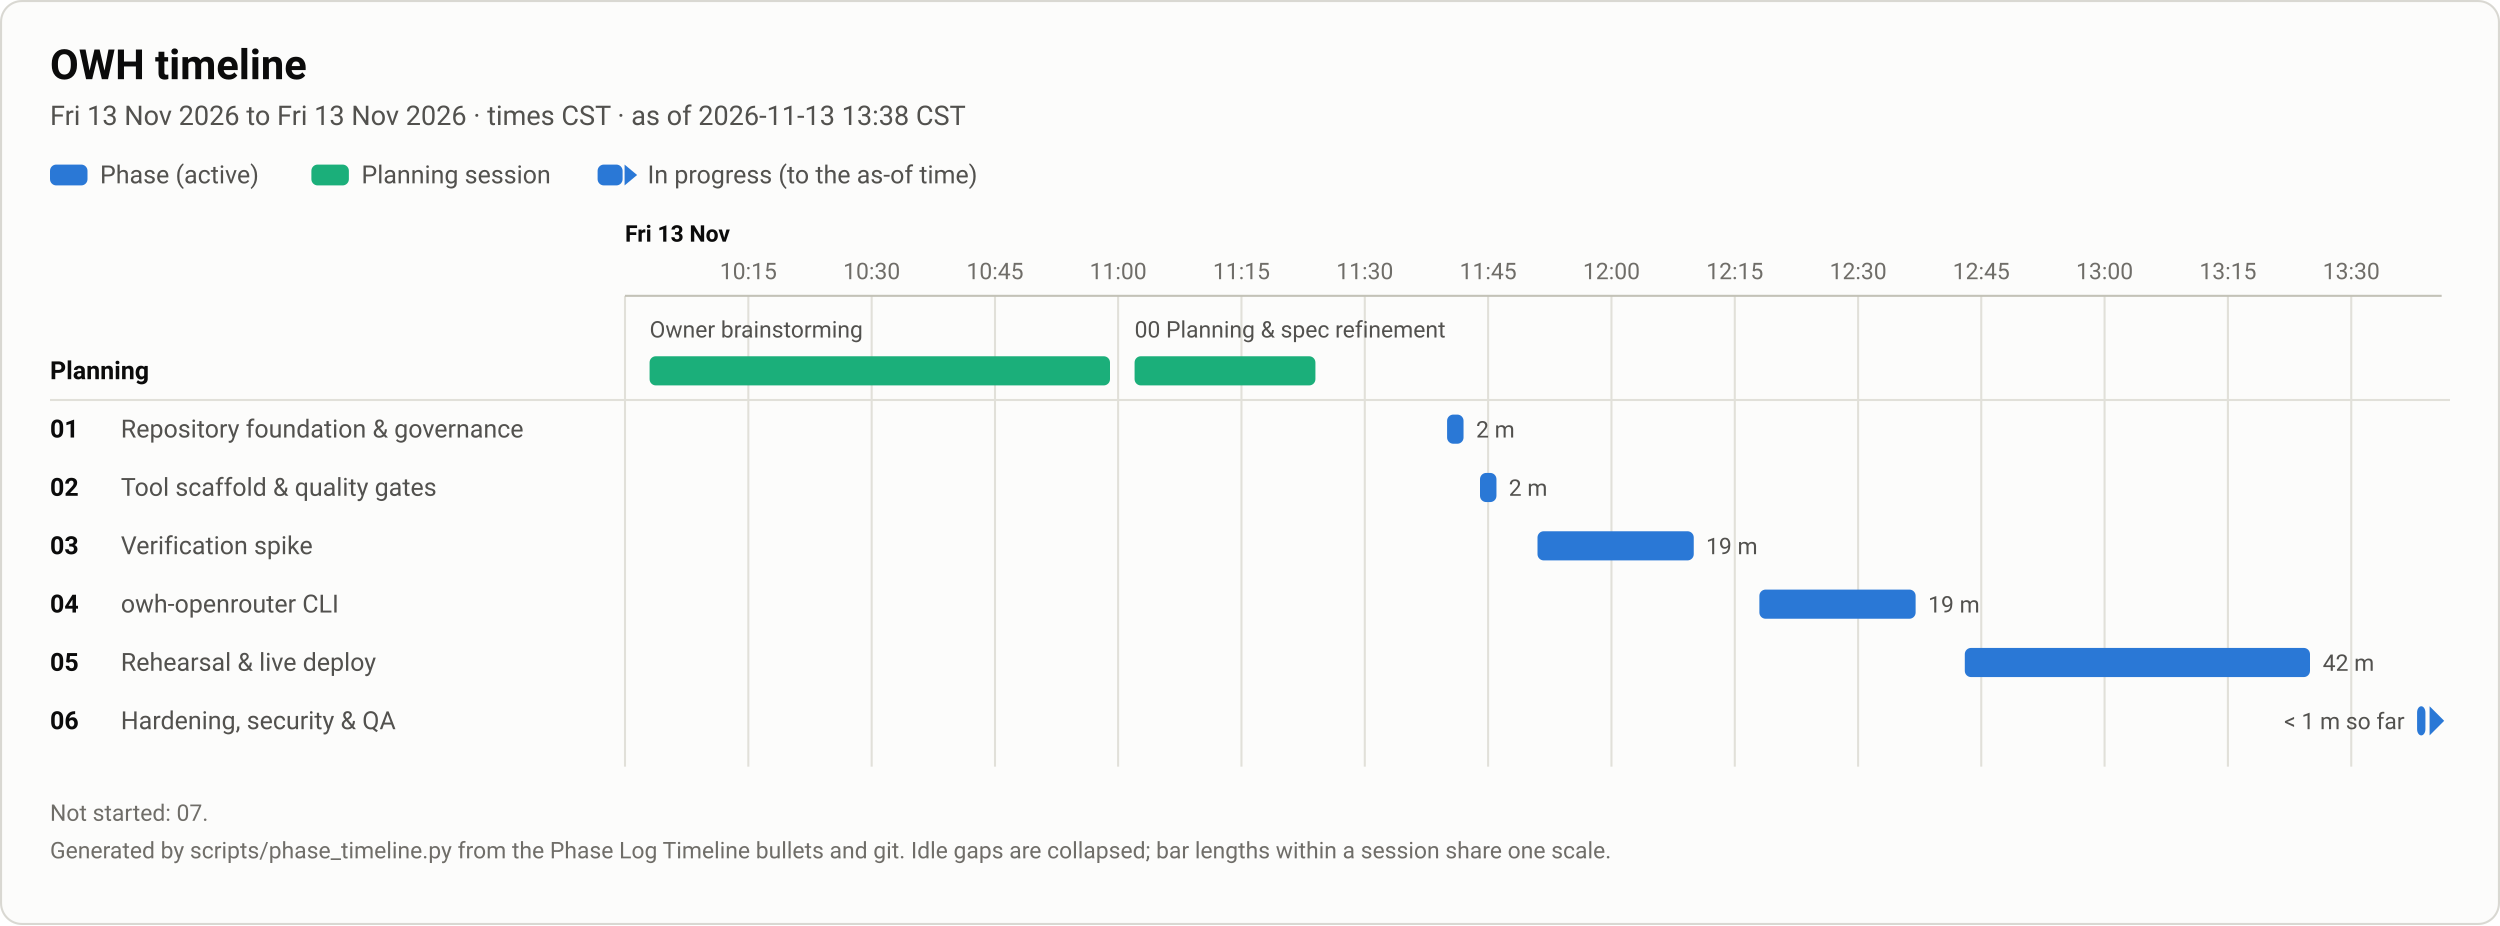
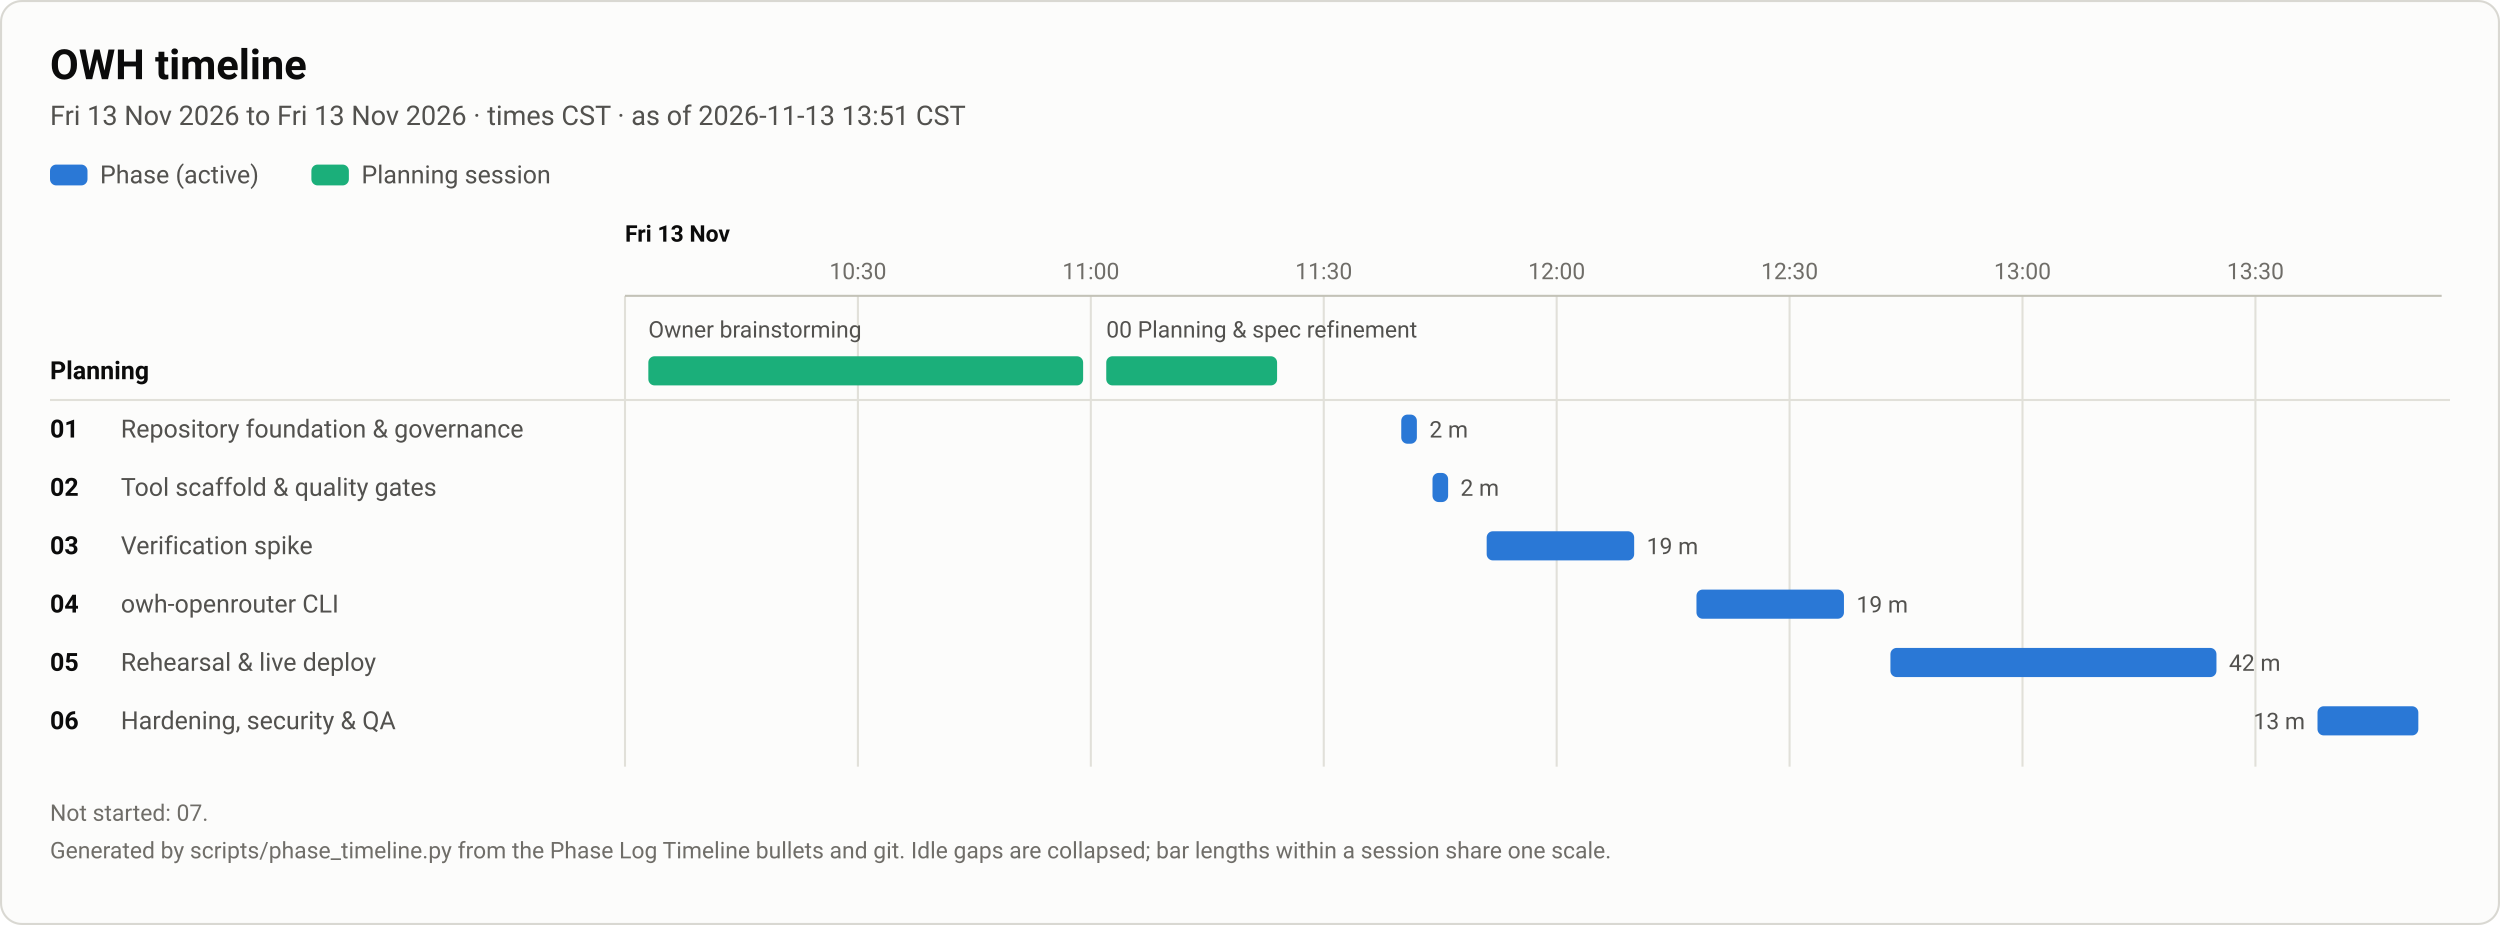
<svg xmlns="http://www.w3.org/2000/svg" width="1200" height="444" viewBox="0 0 1200 444" role="img" aria-labelledby="tl-title tl-desc" font-family="system-ui, -apple-system, &quot;Segoe UI&quot;, Roboto, sans-serif" data-timeline-format="1">
  <style>.card{fill:#fcfcfb;stroke:#d9d8d2}.t1{fill:#0b0b0b}.t2{fill:#52514e}.t3{fill:#6f6d68}.grid{stroke:#e1e0d9}.axis{stroke:#c3c2b7}.brk{fill:#f1f0ec}.brke{stroke:#c3c2b7;fill:none}.ph{fill:#2a78d6}.pl{fill:#1baf7a}.tail{stroke:#2a78d6}.tailpl{stroke:#1baf7a}.hb{fill:#fbe1d6}.hl{stroke:#eb6834}.wo{stroke:#eb6834;fill:none}.ap{stroke:#0b0b0b;fill:none}.sep{stroke:#e1e0d9}text{font-variant-numeric:tabular-nums}@media (prefers-color-scheme: dark){.card{fill:#1a1a19;stroke:#3a3a37}.t1{fill:#f0efec}.t2{fill:#c3c2b7}.t3{fill:#a3a19a}.grid{stroke:#2c2c2a}.axis{stroke:#4a4a46}.brk{fill:#262624}.brke{stroke:#4a4a46;fill:none}.ph{fill:#3987e5}.pl{fill:#199e70}.tail{stroke:#3987e5}.tailpl{stroke:#199e70}.hb{fill:#4a2a1c}.hl{stroke:#d95926}.wo{stroke:#d95926;fill:none}.ap{stroke:#f0efec;fill:none}.sep{stroke:#2c2c2a}}</style>
  <defs>
    <pattern id="tl-hatch" patternUnits="userSpaceOnUse" width="6" height="6" patternTransform="rotate(45)">
      <rect class="hb" width="6" height="6" />
      <line class="hl" x1="1.5" y1="0" x2="1.5" y2="6" stroke-width="2.4" />
    </pattern>
  </defs>
  <rect class="card" x="0.5" y="0.5" width="1199" height="443" rx="10" />
  <text class="t1" x="24" y="38" font-size="20" font-weight="600">OWH timeline</text>
-   <text class="t2" x="24" y="60" font-size="13">Fri 13 Nov 2026 to Fri 13 Nov 2026 · times CST · as of 2026-11-13 13:38 CST</text>
+   <text class="t2" x="24" y="60" font-size="13">Fri 13 Nov 2026 to Fri 13 Nov 2026 · times CST · as of 2026-11-13 13:51 CST</text>
  <rect class="ph" x="24.0" y="79" width="18" height="10" rx="3" />
  <text class="t2" x="48" y="88" font-size="12">Phase (active)</text>
  <rect class="pl" x="149.462" y="79" width="18" height="10" rx="3" />
  <text class="t2" x="173.5" y="88" font-size="12">Planning session</text>
-   <rect class="ph" x="286.848" y="79" width="12" height="10" rx="3" />
-   <path class="ph" d="M299.8 79l6 5l-6 5z" />
-   <text class="t2" x="310.8" y="88" font-size="12">In progress (to the as-of time)</text>
  <text class="t1" x="300" y="116" font-size="11" font-weight="600">Fri 13 Nov</text>
  <line class="grid" x1="300" x2="300" y1="142" y2="368" stroke-width="1" />
-   <line class="grid" x1="359.2" x2="359.2" y1="142" y2="368" stroke-width="1" />
-   <text class="t3" x="359.2" y="134" font-size="11" text-anchor="middle">10:15</text>
-   <line class="grid" x1="418.4" x2="418.4" y1="142" y2="368" stroke-width="1" />
-   <text class="t3" x="418.4" y="134" font-size="11" text-anchor="middle">10:30</text>
-   <line class="grid" x1="477.6" x2="477.6" y1="142" y2="368" stroke-width="1" />
-   <text class="t3" x="477.6" y="134" font-size="11" text-anchor="middle">10:45</text>
-   <line class="grid" x1="536.7" x2="536.7" y1="142" y2="368" stroke-width="1" />
-   <text class="t3" x="536.7" y="134" font-size="11" text-anchor="middle">11:00</text>
-   <line class="grid" x1="595.9" x2="595.9" y1="142" y2="368" stroke-width="1" />
-   <text class="t3" x="595.9" y="134" font-size="11" text-anchor="middle">11:15</text>
-   <line class="grid" x1="655.1" x2="655.1" y1="142" y2="368" stroke-width="1" />
-   <text class="t3" x="655.1" y="134" font-size="11" text-anchor="middle">11:30</text>
-   <line class="grid" x1="714.3" x2="714.3" y1="142" y2="368" stroke-width="1" />
-   <text class="t3" x="714.3" y="134" font-size="11" text-anchor="middle">11:45</text>
-   <line class="grid" x1="773.5" x2="773.5" y1="142" y2="368" stroke-width="1" />
-   <text class="t3" x="773.5" y="134" font-size="11" text-anchor="middle">12:00</text>
-   <line class="grid" x1="832.7" x2="832.7" y1="142" y2="368" stroke-width="1" />
-   <text class="t3" x="832.7" y="134" font-size="11" text-anchor="middle">12:15</text>
-   <line class="grid" x1="891.9" x2="891.9" y1="142" y2="368" stroke-width="1" />
-   <text class="t3" x="891.9" y="134" font-size="11" text-anchor="middle">12:30</text>
-   <line class="grid" x1="951" x2="951" y1="142" y2="368" stroke-width="1" />
-   <text class="t3" x="951" y="134" font-size="11" text-anchor="middle">12:45</text>
-   <line class="grid" x1="1010.2" x2="1010.2" y1="142" y2="368" stroke-width="1" />
-   <text class="t3" x="1010.2" y="134" font-size="11" text-anchor="middle">13:00</text>
-   <line class="grid" x1="1069.4" x2="1069.4" y1="142" y2="368" stroke-width="1" />
-   <text class="t3" x="1069.4" y="134" font-size="11" text-anchor="middle">13:15</text>
-   <line class="grid" x1="1128.6" x2="1128.6" y1="142" y2="368" stroke-width="1" />
-   <text class="t3" x="1128.6" y="134" font-size="11" text-anchor="middle">13:30</text>
+   <line class="grid" x1="411.8" x2="411.8" y1="142" y2="368" stroke-width="1" />
+   <text class="t3" x="411.8" y="134" font-size="11" text-anchor="middle">10:30</text>
+   <line class="grid" x1="523.6" x2="523.6" y1="142" y2="368" stroke-width="1" />
+   <text class="t3" x="523.6" y="134" font-size="11" text-anchor="middle">11:00</text>
+   <line class="grid" x1="635.4" x2="635.4" y1="142" y2="368" stroke-width="1" />
+   <text class="t3" x="635.4" y="134" font-size="11" text-anchor="middle">11:30</text>
+   <line class="grid" x1="747.2" x2="747.2" y1="142" y2="368" stroke-width="1" />
+   <text class="t3" x="747.2" y="134" font-size="11" text-anchor="middle">12:00</text>
+   <line class="grid" x1="859" x2="859" y1="142" y2="368" stroke-width="1" />
+   <text class="t3" x="859" y="134" font-size="11" text-anchor="middle">12:30</text>
+   <line class="grid" x1="970.8" x2="970.8" y1="142" y2="368" stroke-width="1" />
+   <text class="t3" x="970.8" y="134" font-size="11" text-anchor="middle">13:00</text>
+   <line class="grid" x1="1082.6" x2="1082.6" y1="142" y2="368" stroke-width="1" />
+   <text class="t3" x="1082.6" y="134" font-size="11" text-anchor="middle">13:30</text>
  <line class="axis" x1="300" x2="1172" y1="142" y2="142" stroke-width="1" />
  <text class="t1" x="24" y="182" font-size="12" font-weight="600">Planning</text>
  <g id="tl-plan1">
-     <rect class="pl" x="311.8" y="171" width="221" height="14" rx="3" />
+     <rect class="pl" x="311.2" y="171" width="208.7" height="14" rx="3" />
  </g>
-   <text class="t2" x="311.8" y="162" font-size="11">Owner brainstorming</text>
+   <text class="t2" x="311.2" y="162" font-size="11">Owner brainstorming</text>
  <g id="tl-p00">
-     <rect class="pl" x="544.6" y="171" width="86.8" height="14" rx="3" />
+     <rect class="pl" x="531" y="171" width="82" height="14" rx="3" />
  </g>
-   <text class="t2" x="544.6" y="162" font-size="11">00 Planning &amp; spec refinement</text>
+   <text class="t2" x="531" y="162" font-size="11">00 Planning &amp; spec refinement</text>
  <line class="sep" x1="24" x2="1176" y1="192" y2="192" stroke-width="1" />
  <text class="t1" x="24" y="210" font-size="12" font-weight="600">01</text>
  <text class="t2" x="58" y="210" font-size="12">Repository foundation &amp; governance</text>
  <g id="tl-p01">
-     <rect class="ph" x="694.6" y="199" width="7.9" height="14" rx="3" />
+     <rect class="ph" x="672.6" y="199" width="7.5" height="14" rx="3" />
  </g>
-   <text class="t2" x="708.5" y="210" font-size="11">2 m</text>
+   <text class="t2" x="686.1" y="210" font-size="11">2 m</text>
  <text class="t1" x="24" y="238" font-size="12" font-weight="600">02</text>
  <text class="t2" x="58" y="238" font-size="12">Tool scaffold &amp; quality gates</text>
  <g id="tl-p02">
-     <rect class="ph" x="710.4" y="227" width="7.9" height="14" rx="3" />
+     <rect class="ph" x="687.6" y="227" width="7.5" height="14" rx="3" />
  </g>
-   <text class="t2" x="724.2" y="238" font-size="11">2 m</text>
+   <text class="t2" x="701" y="238" font-size="11">2 m</text>
  <text class="t1" x="24" y="266" font-size="12" font-weight="600">03</text>
  <text class="t2" x="58" y="266" font-size="12">Verification spike</text>
  <g id="tl-p03">
-     <rect class="ph" x="738" y="255" width="75" height="14" rx="3" />
+     <rect class="ph" x="713.6" y="255" width="70.8" height="14" rx="3" />
  </g>
-   <text class="t2" x="818.9" y="266" font-size="11">19 m</text>
+   <text class="t2" x="790.4" y="266" font-size="11">19 m</text>
  <text class="t1" x="24" y="294" font-size="12" font-weight="600">04</text>
  <text class="t2" x="58" y="294" font-size="12">owh-openrouter CLI</text>
  <g id="tl-p04">
-     <rect class="ph" x="844.5" y="283" width="75" height="14" rx="3" />
+     <rect class="ph" x="814.3" y="283" width="70.8" height="14" rx="3" />
  </g>
-   <text class="t2" x="925.5" y="294" font-size="11">19 m</text>
+   <text class="t2" x="891.1" y="294" font-size="11">19 m</text>
  <text class="t1" x="24" y="322" font-size="12" font-weight="600">05</text>
  <text class="t2" x="58" y="322" font-size="12">Rehearsal &amp; live deploy</text>
  <g id="tl-p05">
-     <rect class="ph" x="943.1" y="311" width="165.7" height="14" rx="3" />
+     <rect class="ph" x="907.4" y="311" width="156.5" height="14" rx="3" />
  </g>
-   <text class="t2" x="1114.9" y="322" font-size="11">42 m</text>
+   <text class="t2" x="1069.9" y="322" font-size="11">42 m</text>
  <text class="t1" x="24" y="350" font-size="12" font-weight="600">06</text>
  <text class="t2" x="58" y="350" font-size="12">Hardening, security &amp; QA</text>
  <g id="tl-p06">
-     <rect class="ph" x="1160.2" y="339" width="4" height="14" rx="3" />
-     <path class="ph" d="M1166.2 339l7 7l-7 7z" />
+     <rect class="ph" x="1112.4" y="339" width="48.4" height="14" rx="3" />
  </g>
-   <text class="t2" x="1154.2" y="350" font-size="11" text-anchor="end">&lt; 1 m so far</text>
+   <text class="t2" x="1106.4" y="350" font-size="11" text-anchor="end">13 m</text>
  <text class="t3" x="24" y="394" font-size="11">Not started: 07.</text>
  <text class="t3" x="24" y="412" font-size="11">Generated by scripts/phase_timeline.py from the Phase Log Timeline bullets and git. Idle gaps are collapsed; bar lengths within a session share one scale.</text>
</svg>
